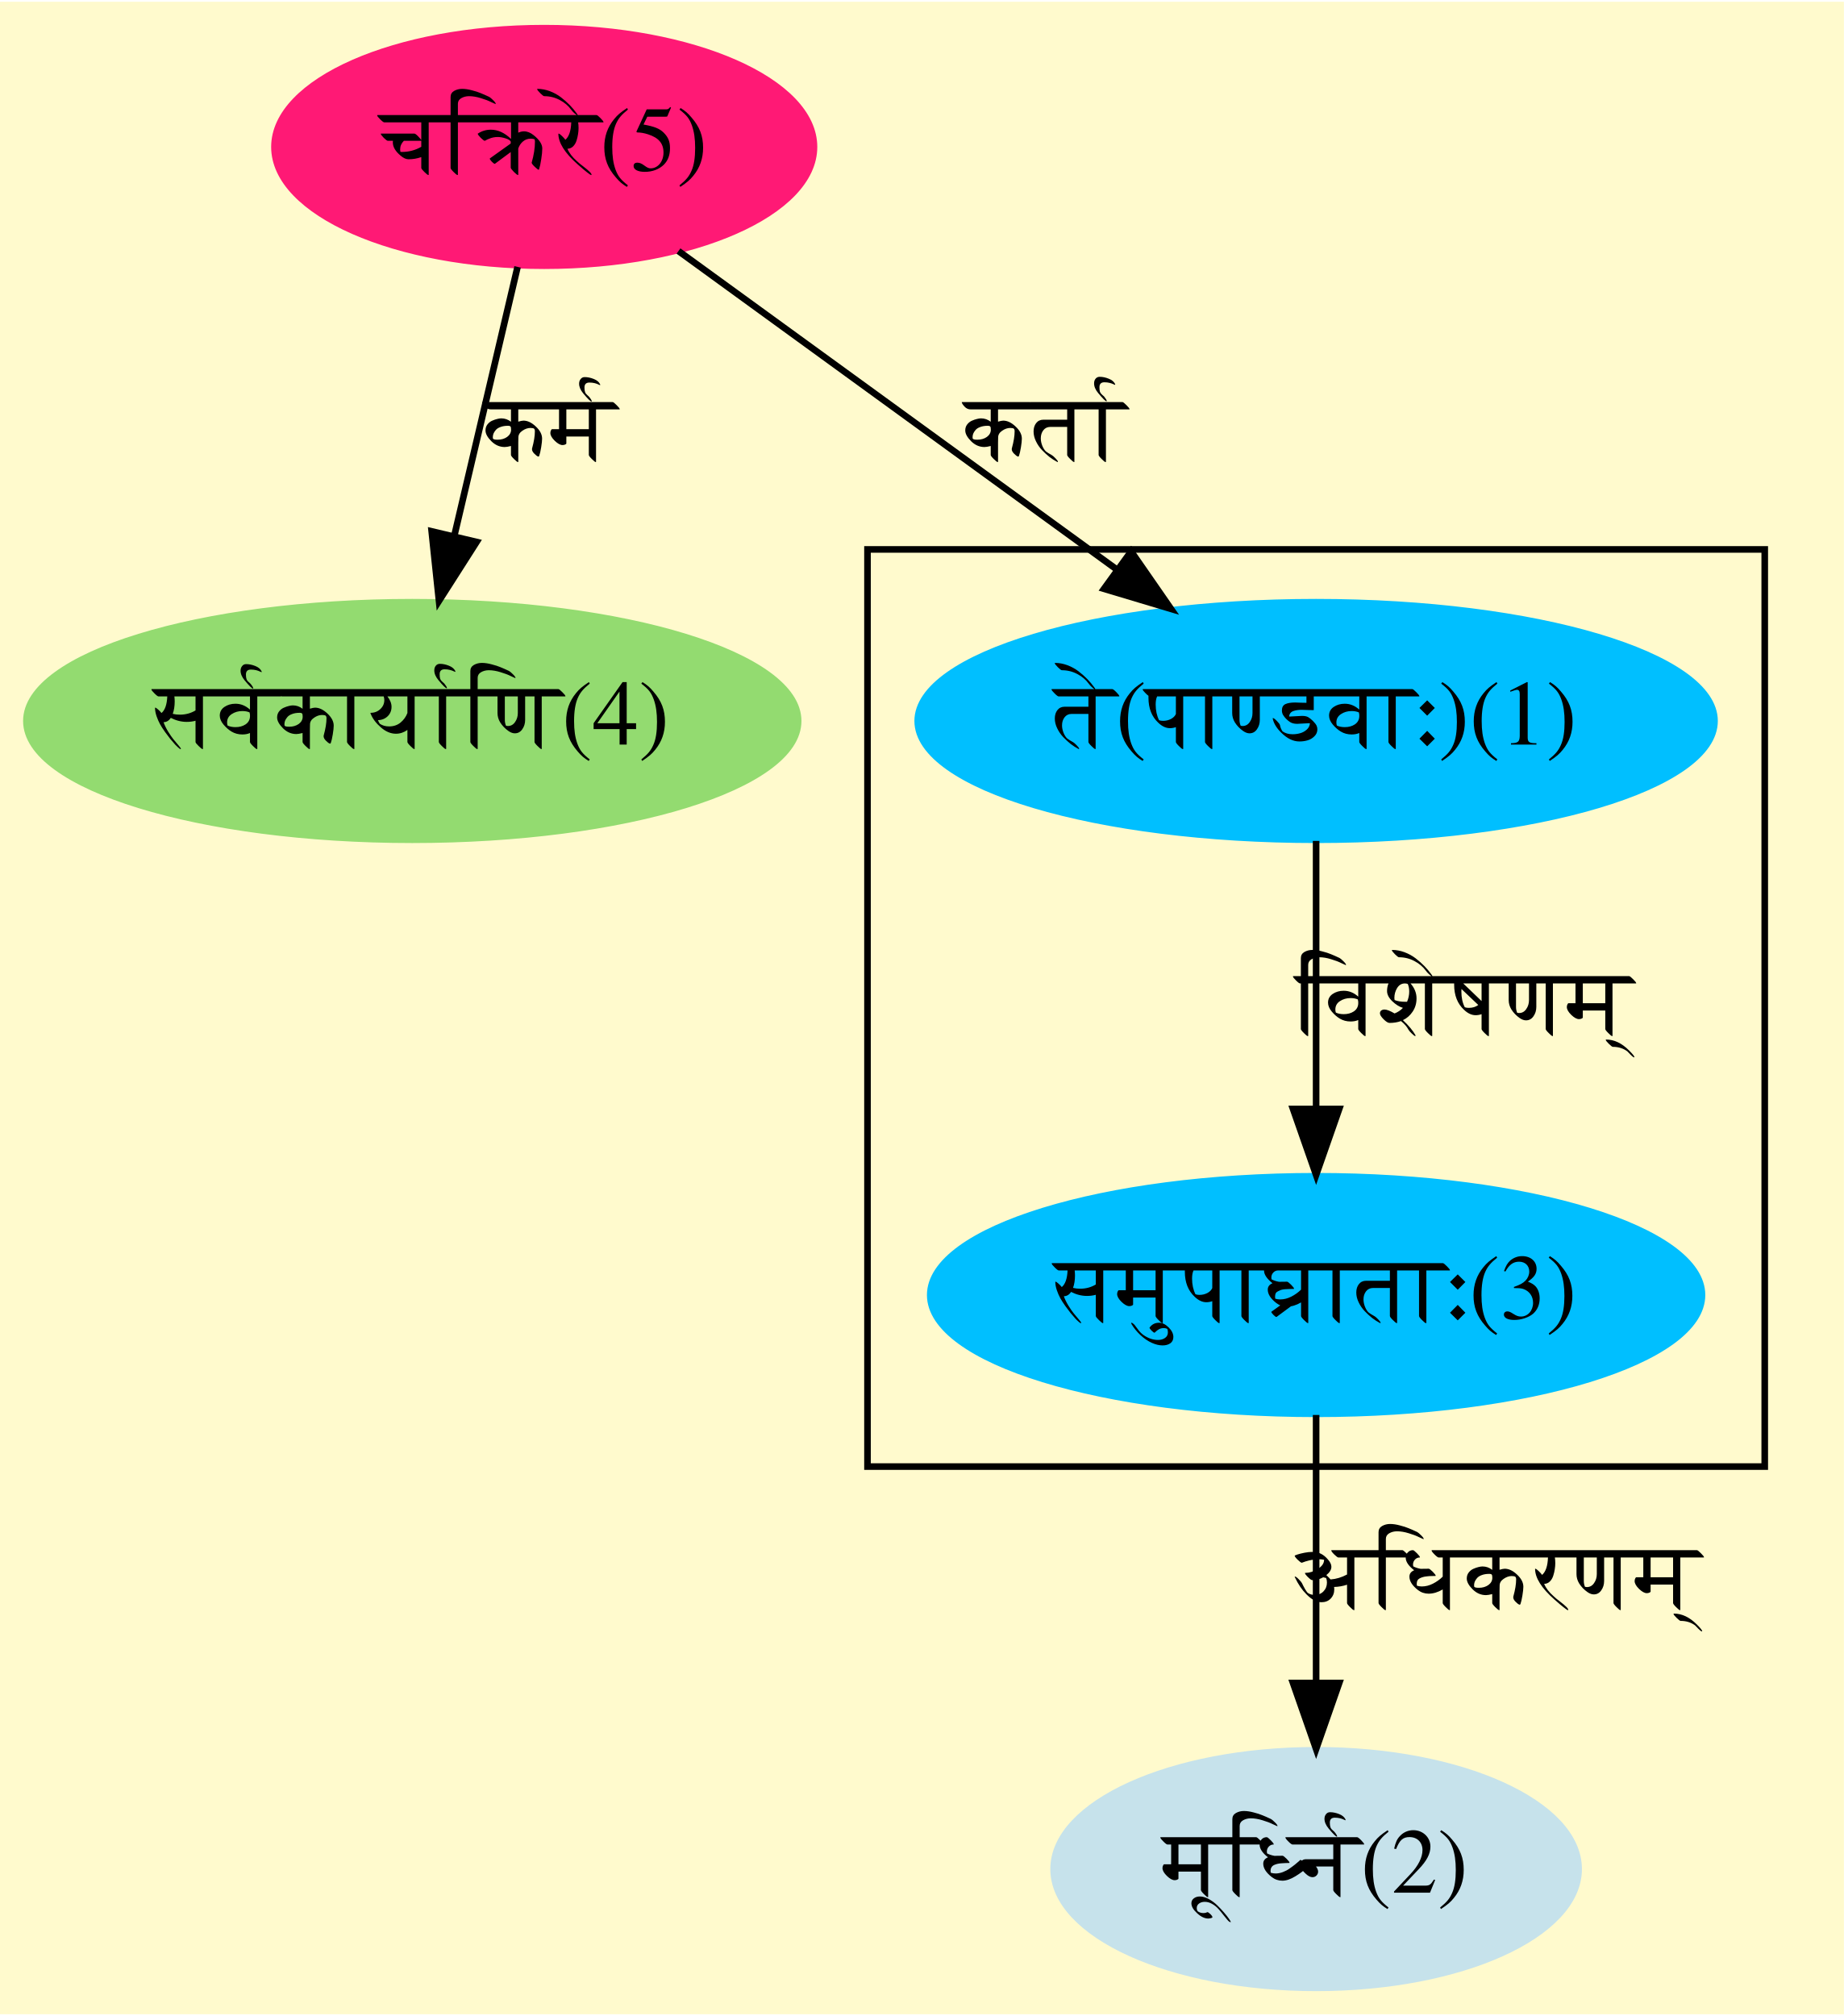
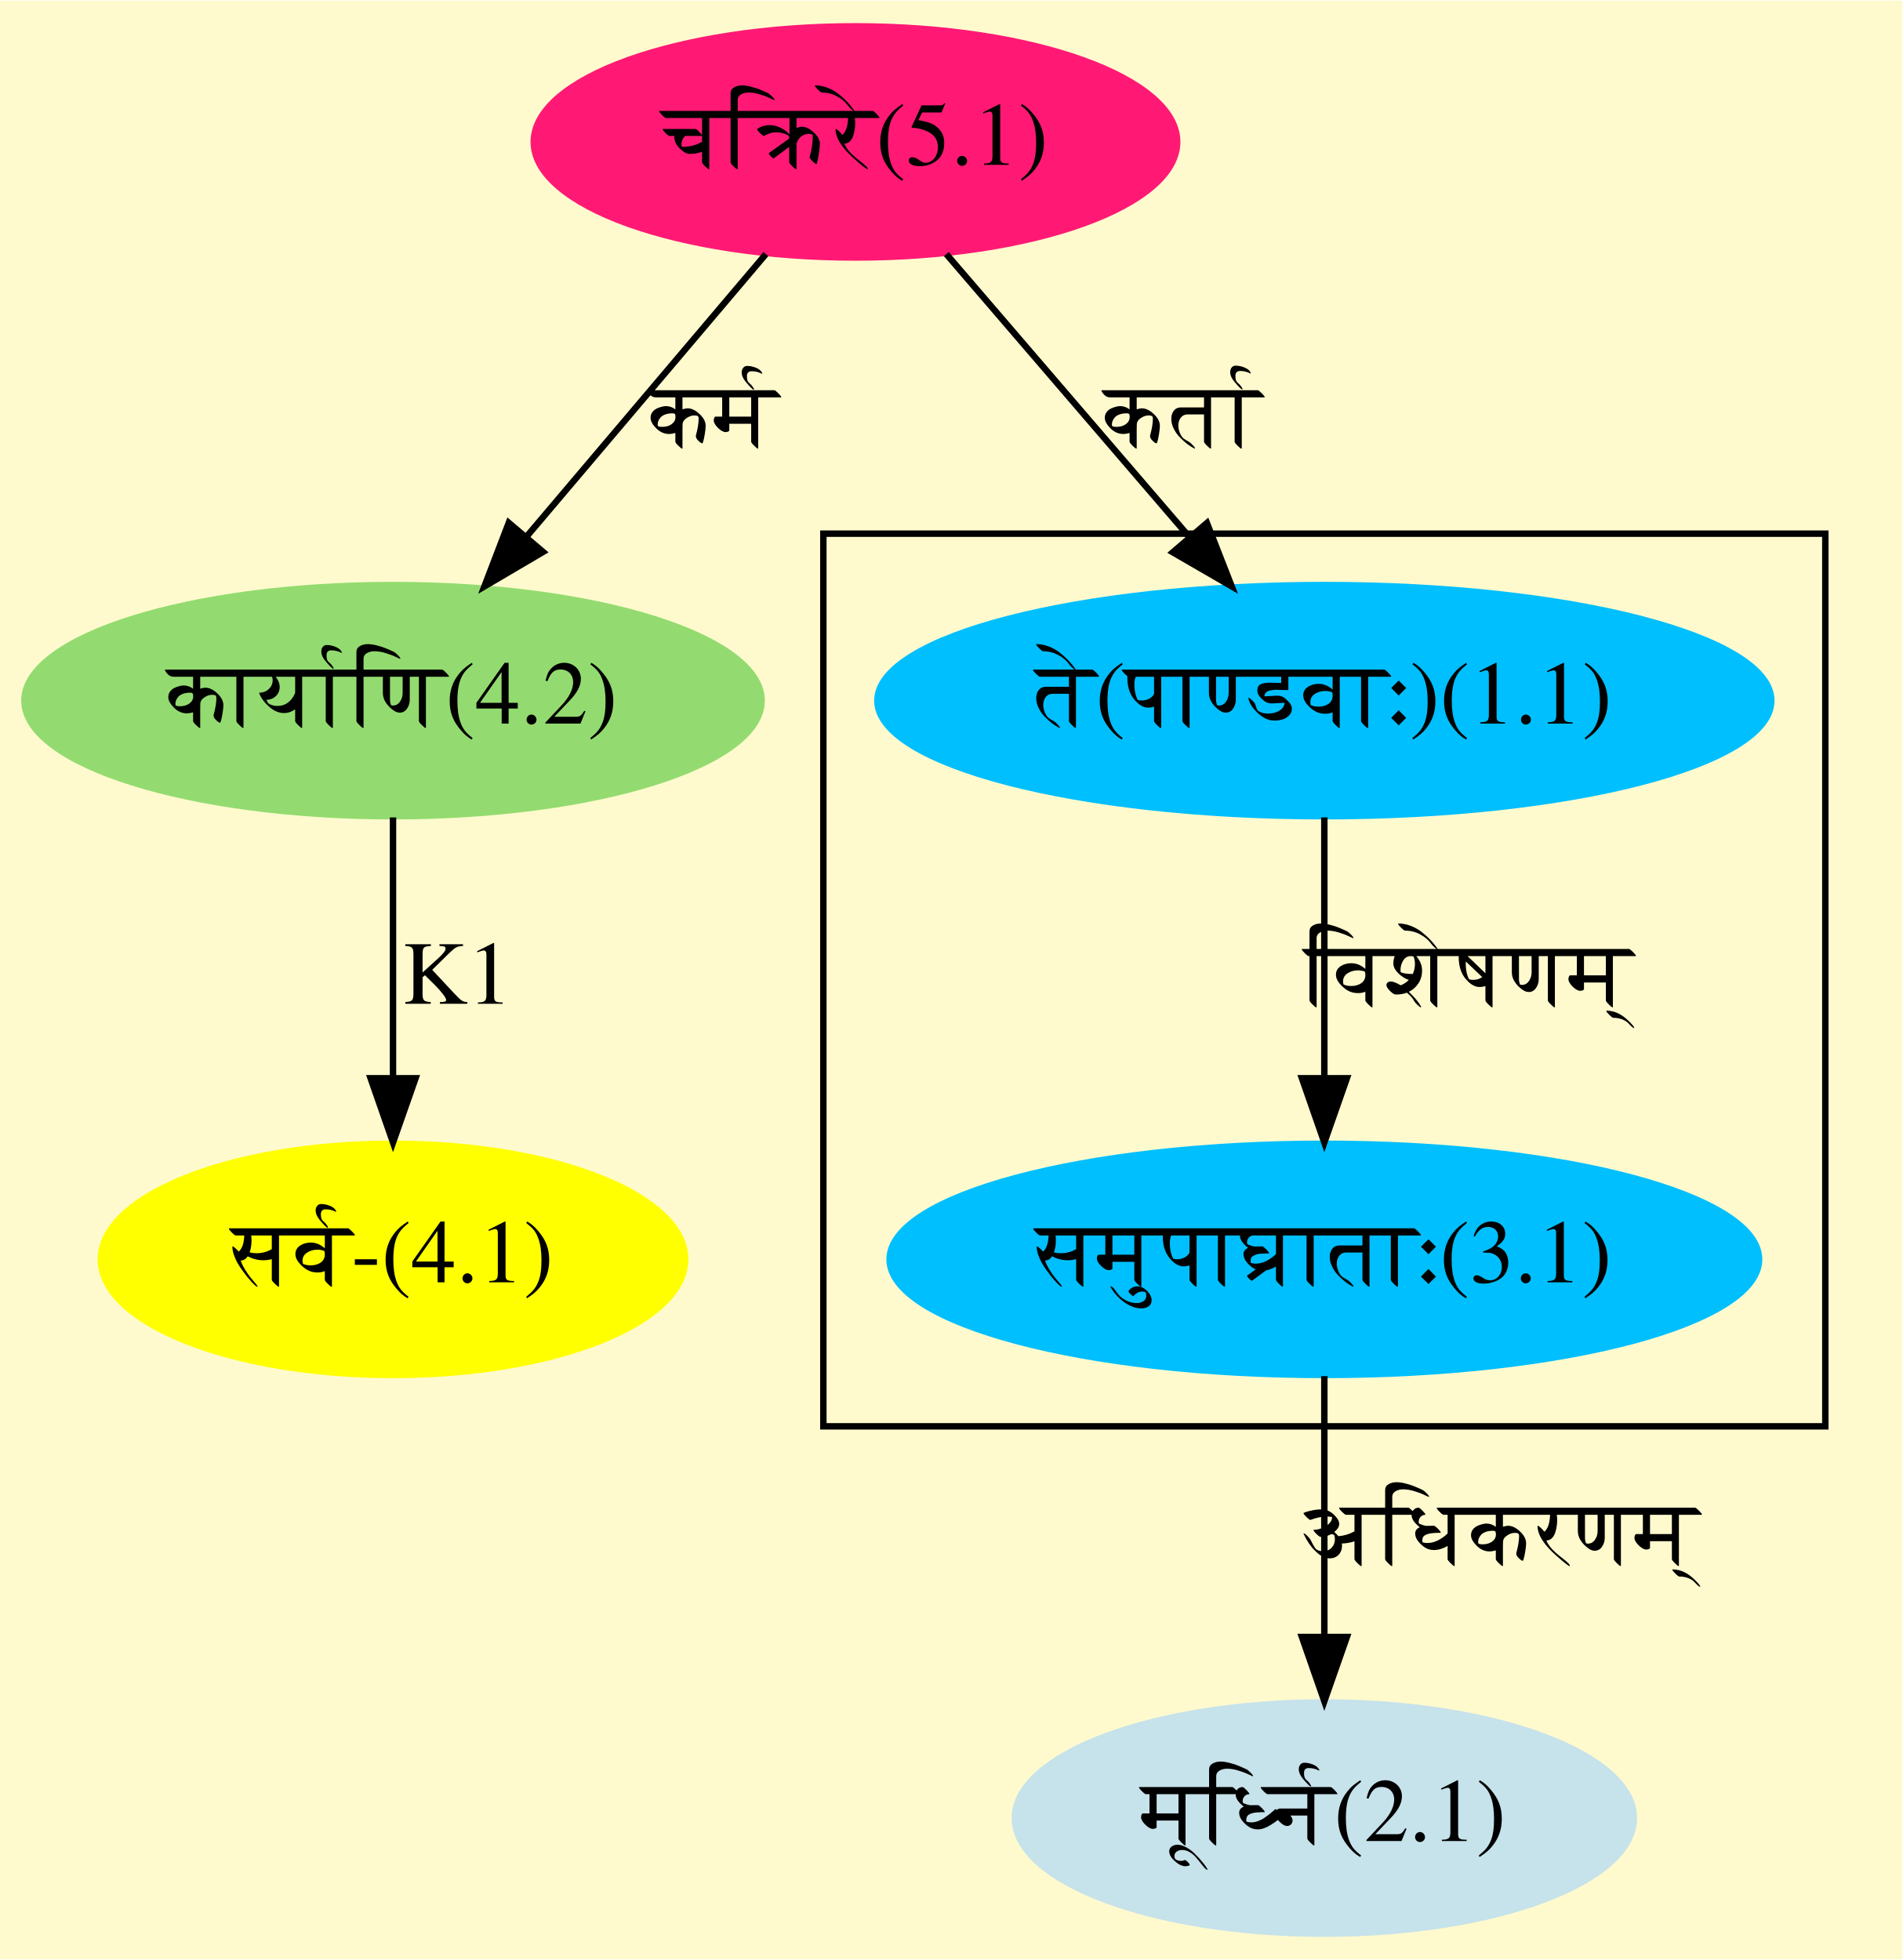
- <svg xmlns="http://www.w3.org/2000/svg" width="279pt" height="305pt" viewBox="0.00 0.00 279.49 305.00">
+ <svg xmlns="http://www.w3.org/2000/svg" width="296pt" height="305pt" viewBox="0.00 0.00 296.19 305.00">
  <g id="graph0" class="graph" transform="scale(1 1) rotate(0) translate(4 301)">
-     <polygon fill="#fffacd" stroke="transparent" points="-4,4 -4,-301 275.49,-301 275.49,4 -4,4" />
+     <polygon fill="#fffacd" stroke="transparent" points="-4,4 -4,-301 292.19,-301 292.19,4 -4,4" />
    <g id="clust1" class="cluster">
-       <polygon fill="#fffacd" stroke="black" points="127.49,-79 127.49,-218 263.49,-218 263.49,-79 127.49,-79" />
+       <polygon fill="#fffacd" stroke="black" points="124.19,-79 124.19,-218 280.19,-218 280.19,-79 124.19,-79" />
    </g>
    <g id="node1" class="node">
-       <ellipse fill="#00bfff" stroke="#00bfff" cx="195.49" cy="-105" rx="58.49" ry="18" />
-       <text text-anchor="middle" x="195.49" y="-101.3" font-family="Times,serif" font-size="14.00">समुपाघ्राताः(3)</text>
+       <ellipse fill="#00bfff" stroke="#00bfff" cx="202.19" cy="-105" rx="67.69" ry="18" />
+       <text text-anchor="middle" x="202.19" y="-101.3" font-family="Times,serif" font-size="14.00">समुपाघ्राताः(3.1)</text>
    </g>
    <g id="node2" class="node">
-       <ellipse fill="#00bfff" stroke="#00bfff" cx="195.49" cy="-192" rx="60.39" ry="18" />
-       <text text-anchor="middle" x="195.49" y="-188.3" font-family="Times,serif" font-size="14.00">ते(पाण्डवाः)(1)</text>
+       <ellipse fill="#00bfff" stroke="#00bfff" cx="202.19" cy="-192" rx="69.59" ry="18" />
+       <text text-anchor="middle" x="202.19" y="-188.3" font-family="Times,serif" font-size="14.00">ते(पाण्डवाः)(1.1)</text>
    </g>
    <g id="edge3" class="edge">
-       <path fill="none" stroke="black" d="M195.49,-133.27C195.49,-146.58 195.49,-162.19 195.49,-173.82" />
-       <polygon fill="black" stroke="black" points="198.99,-133.2 195.49,-123.2 191.99,-133.2 198.99,-133.2" />
-       <text text-anchor="middle" x="217.99" y="-144.8" font-family="Times,serif" font-size="14.00">विशेषणम्</text>
+       <path fill="none" stroke="black" d="M202.19,-133.27C202.19,-146.58 202.19,-162.19 202.19,-173.82" />
+       <polygon fill="black" stroke="black" points="205.7,-133.2 202.19,-123.2 198.7,-133.2 205.7,-133.2" />
+       <text text-anchor="middle" x="224.69" y="-144.8" font-family="Times,serif" font-size="14.00">विशेषणम्</text>
    </g>
    <g id="node3" class="node">
-       <ellipse fill="#ff1975" stroke="#ff1975" cx="78.49" cy="-279" rx="40.89" ry="18" />
-       <text text-anchor="middle" x="78.49" y="-275.3" font-family="Times,serif" font-size="14.00">चक्रिरे(5)</text>
+       <ellipse fill="#ff1975" stroke="#ff1975" cx="129.19" cy="-279" rx="50.09" ry="18" />
+       <text text-anchor="middle" x="129.19" y="-275.3" font-family="Times,serif" font-size="14.00">चक्रिरे(5.1)</text>
    </g>
    <g id="edge1" class="edge">
-       <path fill="none" stroke="black" d="M165.26,-214.97C144.38,-230.14 117.17,-249.9 98.84,-263.22" />
-       <polygon fill="black" stroke="black" points="167.45,-217.7 173.49,-208.99 163.34,-212.03 167.45,-217.7" />
-       <text text-anchor="middle" x="154.49" y="-231.8" font-family="Times,serif" font-size="14.00">कर्ता</text>
+       <path fill="none" stroke="black" d="M181.01,-217.67C168.9,-231.77 154.04,-249.08 143.34,-261.53" />
+       <polygon fill="black" stroke="black" points="183.91,-219.66 187.77,-209.79 178.6,-215.1 183.91,-219.66" />
+       <text text-anchor="middle" x="180.19" y="-231.8" font-family="Times,serif" font-size="14.00">कर्ता</text>
    </g>
    <g id="node4" class="node">
-       <ellipse fill="#c6e2eb" stroke="#c6e2eb" cx="195.49" cy="-18" rx="39.79" ry="18" />
-       <text text-anchor="middle" x="195.49" y="-14.3" font-family="Times,serif" font-size="14.00">मूर्ध्नि(2)</text>
+       <ellipse fill="#c6e2eb" stroke="#c6e2eb" cx="202.19" cy="-18" rx="48.19" ry="18" />
+       <text text-anchor="middle" x="202.19" y="-14.3" font-family="Times,serif" font-size="14.00">मूर्ध्नि(2.1)</text>
    </g>
    <g id="edge2" class="edge">
-       <path fill="none" stroke="black" d="M195.49,-46.27C195.49,-59.58 195.49,-75.19 195.49,-86.82" />
-       <polygon fill="black" stroke="black" points="198.99,-46.2 195.49,-36.2 191.99,-46.2 198.99,-46.2" />
-       <text text-anchor="middle" x="222.99" y="-57.8" font-family="Times,serif" font-size="14.00">अधिकरणम्</text>
+       <path fill="none" stroke="black" d="M202.19,-46.27C202.19,-59.58 202.19,-75.19 202.19,-86.82" />
+       <polygon fill="black" stroke="black" points="205.7,-46.2 202.19,-36.2 198.7,-46.2 205.7,-46.2" />
+       <text text-anchor="middle" x="229.69" y="-57.8" font-family="Times,serif" font-size="14.00">अधिकरणम्</text>
    </g>
    <g id="node5" class="node">
-       <ellipse fill="#93db70" stroke="#93db70" cx="58.49" cy="-192" rx="58.49" ry="18" />
-       <text text-anchor="middle" x="58.49" y="-188.3" font-family="Times,serif" font-size="14.00">सर्वकार्याणि(4)</text>
+       <ellipse fill="#ffff00" stroke="#ffff00" cx="57.19" cy="-105" rx="45.49" ry="18" />
+       <text text-anchor="middle" x="57.19" y="-101.3" font-family="Times,serif" font-size="14.00">सर्व-(4.1)</text>
+     </g>
+     <g id="node6" class="node">
+       <ellipse fill="#93db70" stroke="#93db70" cx="57.19" cy="-192" rx="57.39" ry="18" />
+       <text text-anchor="middle" x="57.19" y="-188.3" font-family="Times,serif" font-size="14.00">कार्याणि(4.2)</text>
    </g>
    <g id="edge4" class="edge">
-       <path fill="none" stroke="black" d="M64.91,-220.27C68.04,-233.58 71.72,-249.19 74.45,-260.82" />
-       <polygon fill="black" stroke="black" points="68.24,-219.13 62.54,-210.2 61.43,-220.74 68.24,-219.13" />
-       <text text-anchor="middle" x="79.49" y="-231.8" font-family="Times,serif" font-size="14.00">कर्म</text>
+       <path fill="none" stroke="black" d="M57.19,-133.27C57.19,-146.58 57.19,-162.19 57.19,-173.82" />
+       <polygon fill="black" stroke="black" points="60.7,-133.2 57.19,-123.2 53.7,-133.2 60.7,-133.2" />
+       <text text-anchor="middle" x="67.19" y="-144.8" font-family="Times,serif" font-size="14.00">K1</text>
+     </g>
+     <g id="edge5" class="edge">
+       <path fill="none" stroke="black" d="M78.09,-217.67C90.04,-231.77 104.69,-249.08 115.24,-261.53" />
+       <polygon fill="black" stroke="black" points="80.55,-215.16 71.42,-209.79 75.21,-219.69 80.55,-215.16" />
+       <text text-anchor="middle" x="107.19" y="-231.8" font-family="Times,serif" font-size="14.00">कर्म</text>
    </g>
  </g>
</svg>
